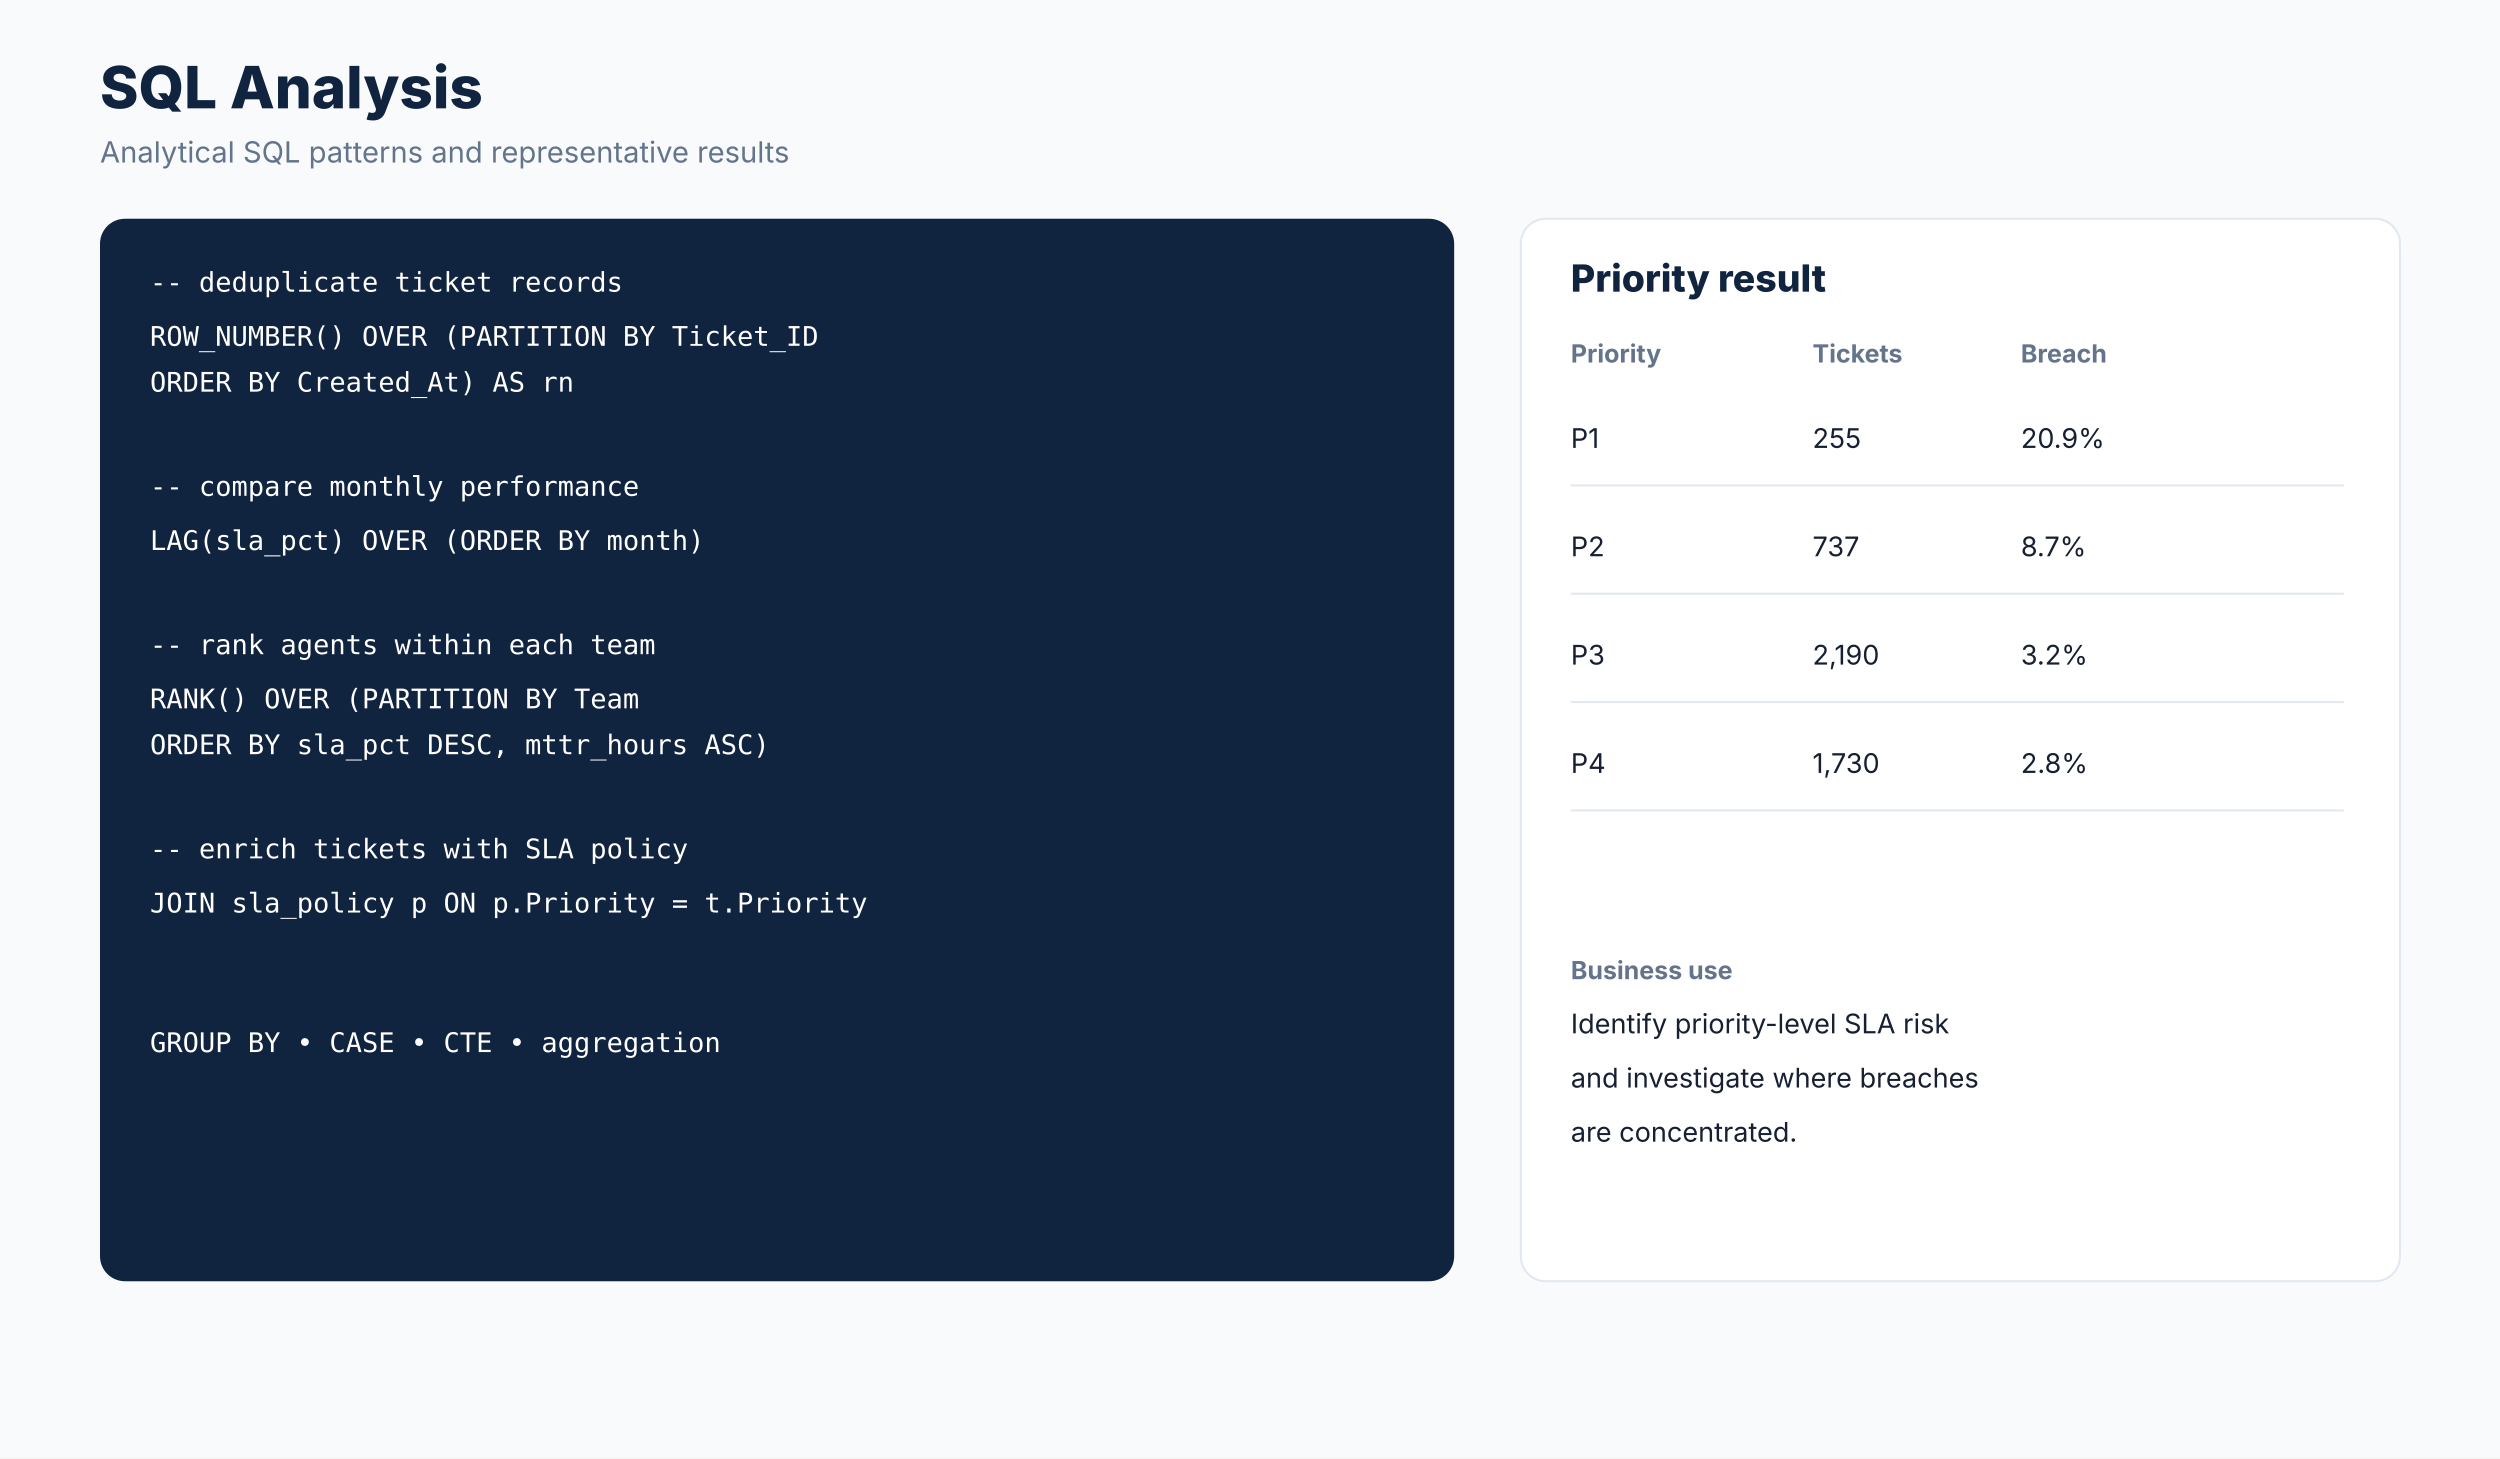
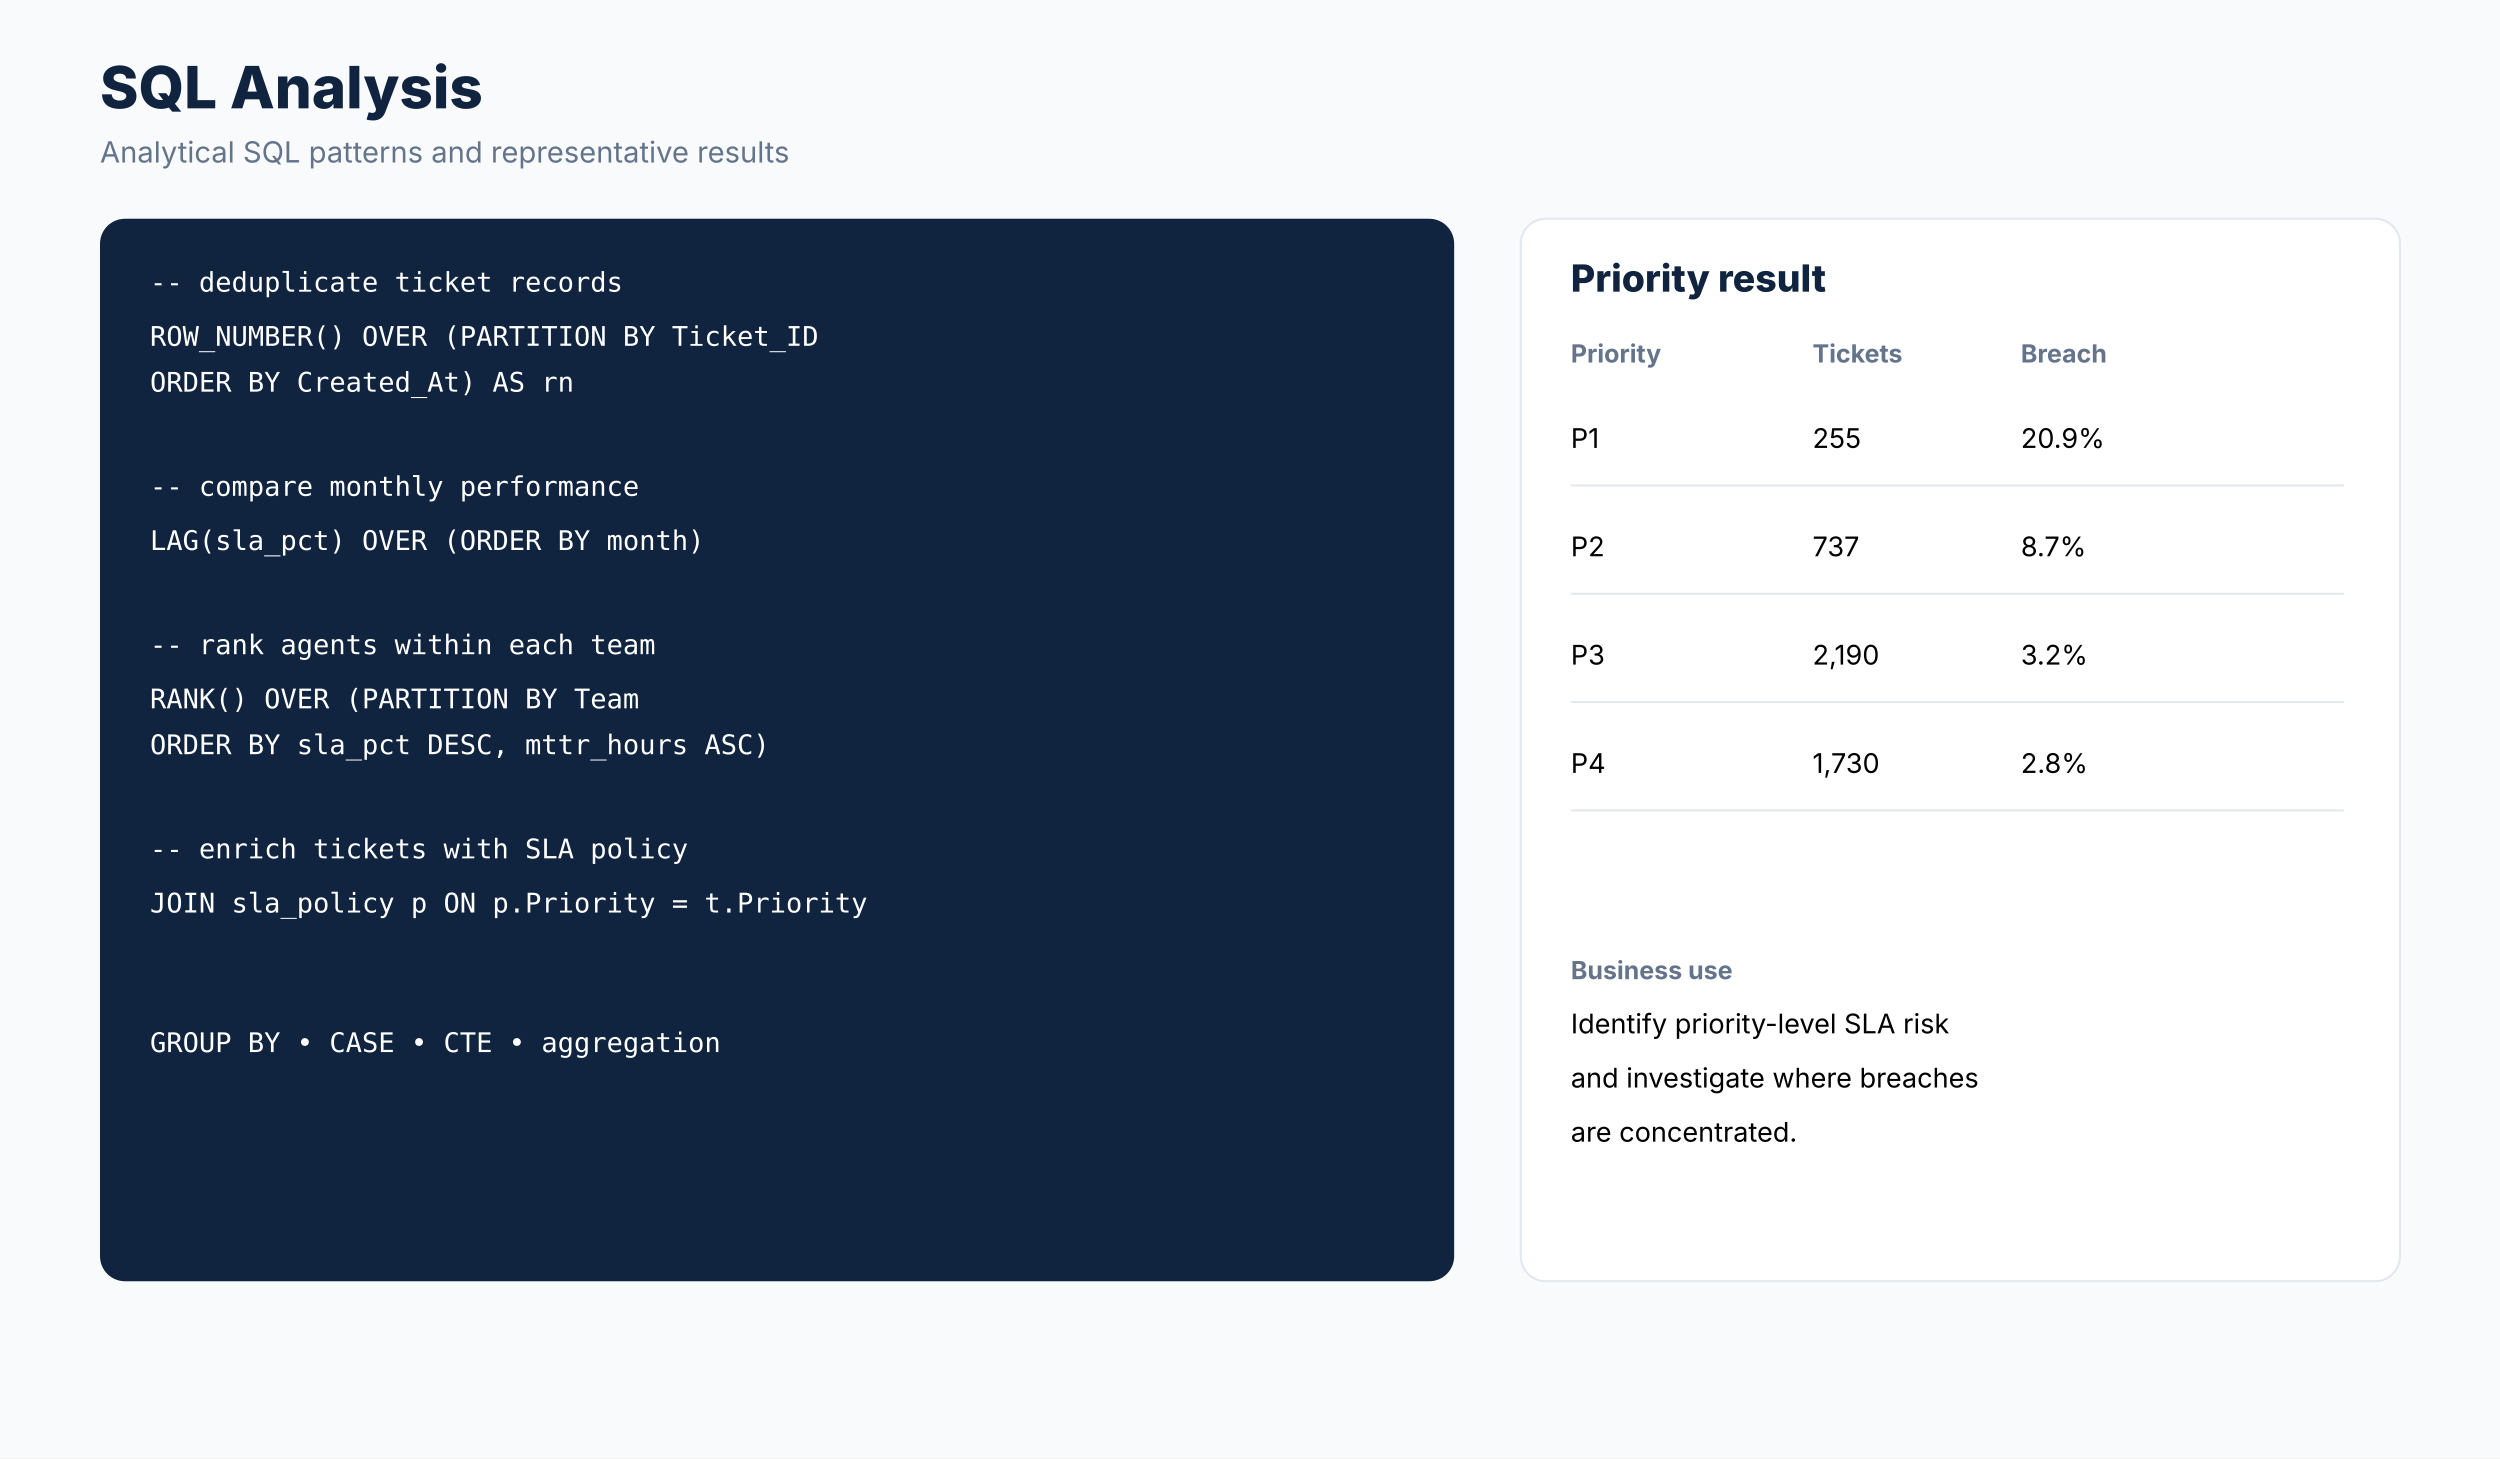
<svg xmlns="http://www.w3.org/2000/svg" width="1200" height="700" viewBox="0 0 1200 700">
  <rect width="1200" height="700" fill="#f8fafc" />
  <style>
- text{font-family:Inter,Segoe UI,Arial,sans-serif;fill:#172033} .code{font-family:monospace;fill:#fff} .title{font-size:28px;font-weight:800;fill:#10233f}
- .sub{font-size:14px;fill:#64748b}.label{font-size:12px;font-weight:700;fill:#64748b}.value{font-size:26px;font-weight:800;fill:#10233f}
- .card{fill:#fff;stroke:#e2e8f0}.blue{fill:#2563eb}.navy{fill:#10233f}.line{stroke:#e2e8f0}.small{font-size:11px;fill:#64748b}.body{font-size:13px}.section{font-size:18px;font-weight:800;fill:#10233f}.bigvalue{font-size:34px;font-weight:800;fill:#10233f}
+ .code{font-family:Consolas,Monaco,monospace;font-family:monospace;fill:#fff} .title{font-family:Inter,Segoe UI,Arial,sans-serif;font-size:28px;font-weight:800;fill:#10233f}
+ .sub{font-family:Inter,Segoe UI,Arial,sans-serif;font-size:14px;fill:#64748b}.label{font-family:Inter,Segoe UI,Arial,sans-serif;font-size:12px;font-weight:700;fill:#64748b}.value{font-family:Inter,Segoe UI,Arial,sans-serif;font-size:26px;font-weight:800;fill:#10233f}
+ .card{fill:#fff;stroke:#e2e8f0}.blue{fill:#2563eb}.navy{fill:#10233f}.line{stroke:#e2e8f0}.small{font-family:Inter,Segoe UI,Arial,sans-serif;font-size:11px;fill:#64748b}.body{font-family:Inter,Segoe UI,Arial,sans-serif;font-size:13px}.section{font-family:Inter,Segoe UI,Arial,sans-serif;font-size:18px;font-weight:800;fill:#10233f}.bigvalue{font-family:Inter,Segoe UI,Arial,sans-serif;font-size:34px;font-weight:800;fill:#10233f}
</style>
  <text x="48" y="52" class="title">SQL Analysis</text>
  <text x="48" y="78" class="sub">Analytical SQL patterns and representative results</text>
  <rect x="48" y="105" width="650" height="510" rx="12" fill="#10233f" />
  <text x="72" y="140" class="code" font-size="13">-- deduplicate ticket records</text>
  <text x="72" y="166" class="code" font-size="13">ROW_NUMBER() OVER (PARTITION BY Ticket_ID</text>
  <text x="72" y="188" class="code" font-size="13">ORDER BY Created_At) AS rn</text>
  <text x="72" y="238" class="code" font-size="13">-- compare monthly performance</text>
  <text x="72" y="264" class="code" font-size="13">LAG(sla_pct) OVER (ORDER BY month)</text>
  <text x="72" y="314" class="code" font-size="13">-- rank agents within each team</text>
  <text x="72" y="340" class="code" font-size="13">RANK() OVER (PARTITION BY Team</text>
  <text x="72" y="362" class="code" font-size="13">ORDER BY sla_pct DESC, mttr_hours ASC)</text>
  <text x="72" y="412" class="code" font-size="13">-- enrich tickets with SLA policy</text>
  <text x="72" y="438" class="code" font-size="13">JOIN sla_policy p ON p.Priority = t.Priority</text>
  <text x="72" y="505" class="code" font-size="13">GROUP BY • CASE • CTE • aggregation</text>
  <rect x="730" y="105" width="422" height="510" rx="12" class="card" />
  <text x="754" y="140" class="section">Priority result</text>
  <text x="754" y="174" class="label">Priority</text>
  <text x="870" y="174" class="label">Tickets</text>
  <text x="970" y="174" class="label">Breach</text>
  <line x1="754" y1="233" x2="1125" y2="233" class="line" />
  <text x="754" y="215" class="body">P1</text>
  <text x="870" y="215" class="body">255</text>
  <text x="970" y="215" class="body">20.9%</text>
  <line x1="754" y1="285" x2="1125" y2="285" class="line" />
  <text x="754" y="267" class="body">P2</text>
  <text x="870" y="267" class="body">737</text>
  <text x="970" y="267" class="body">8.7%</text>
  <line x1="754" y1="337" x2="1125" y2="337" class="line" />
  <text x="754" y="319" class="body">P3</text>
  <text x="870" y="319" class="body">2,190</text>
  <text x="970" y="319" class="body">3.2%</text>
  <line x1="754" y1="389" x2="1125" y2="389" class="line" />
  <text x="754" y="371" class="body">P4</text>
  <text x="870" y="371" class="body">1,730</text>
  <text x="970" y="371" class="body">2.8%</text>
  <text x="754" y="470" class="label">Business use</text>
  <text x="754" y="496" class="body">Identify priority-level SLA risk</text>
  <text x="754" y="522" class="body">and investigate where breaches</text>
  <text x="754" y="548" class="body">are concentrated.</text>
</svg>
